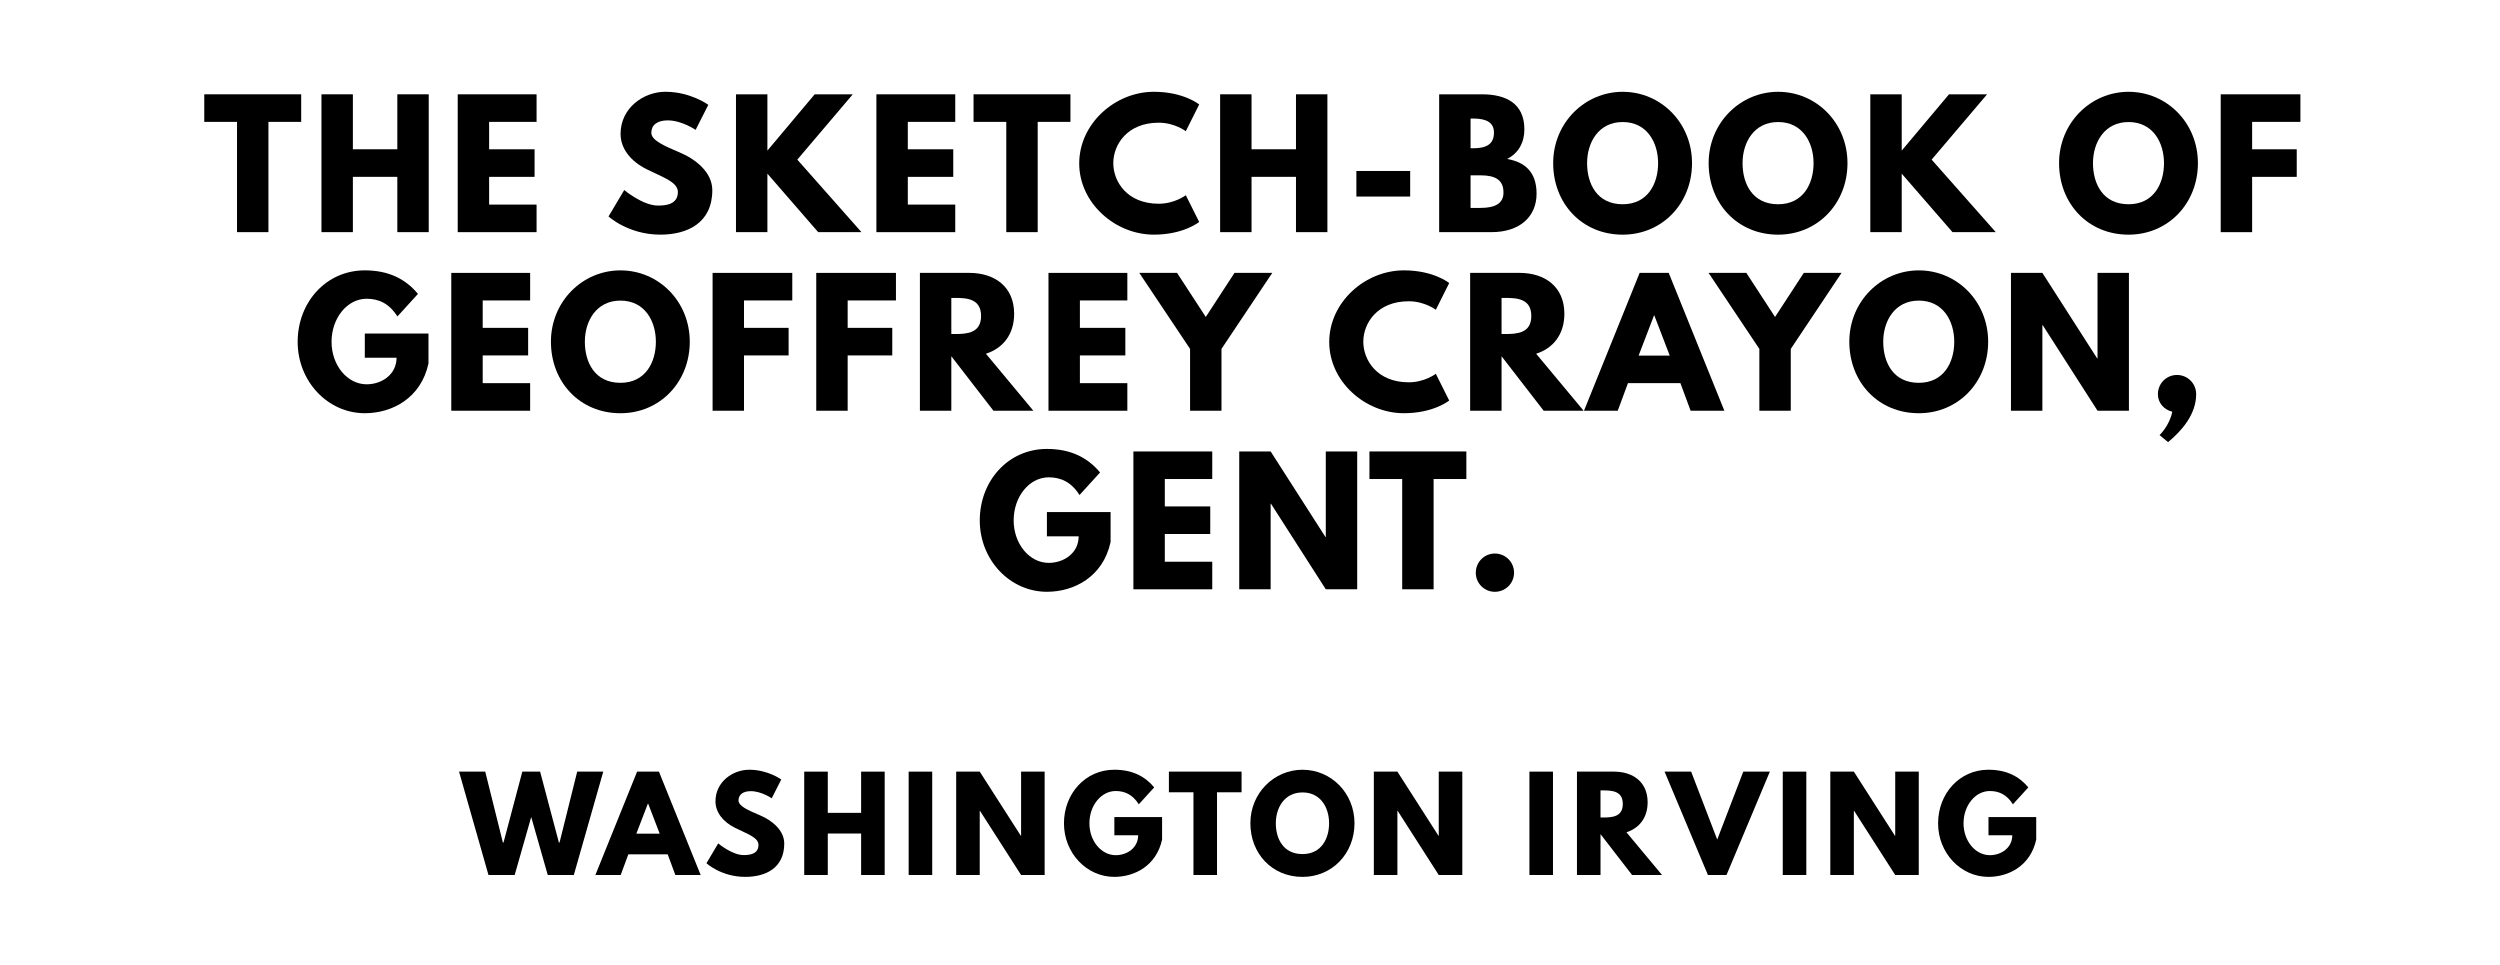
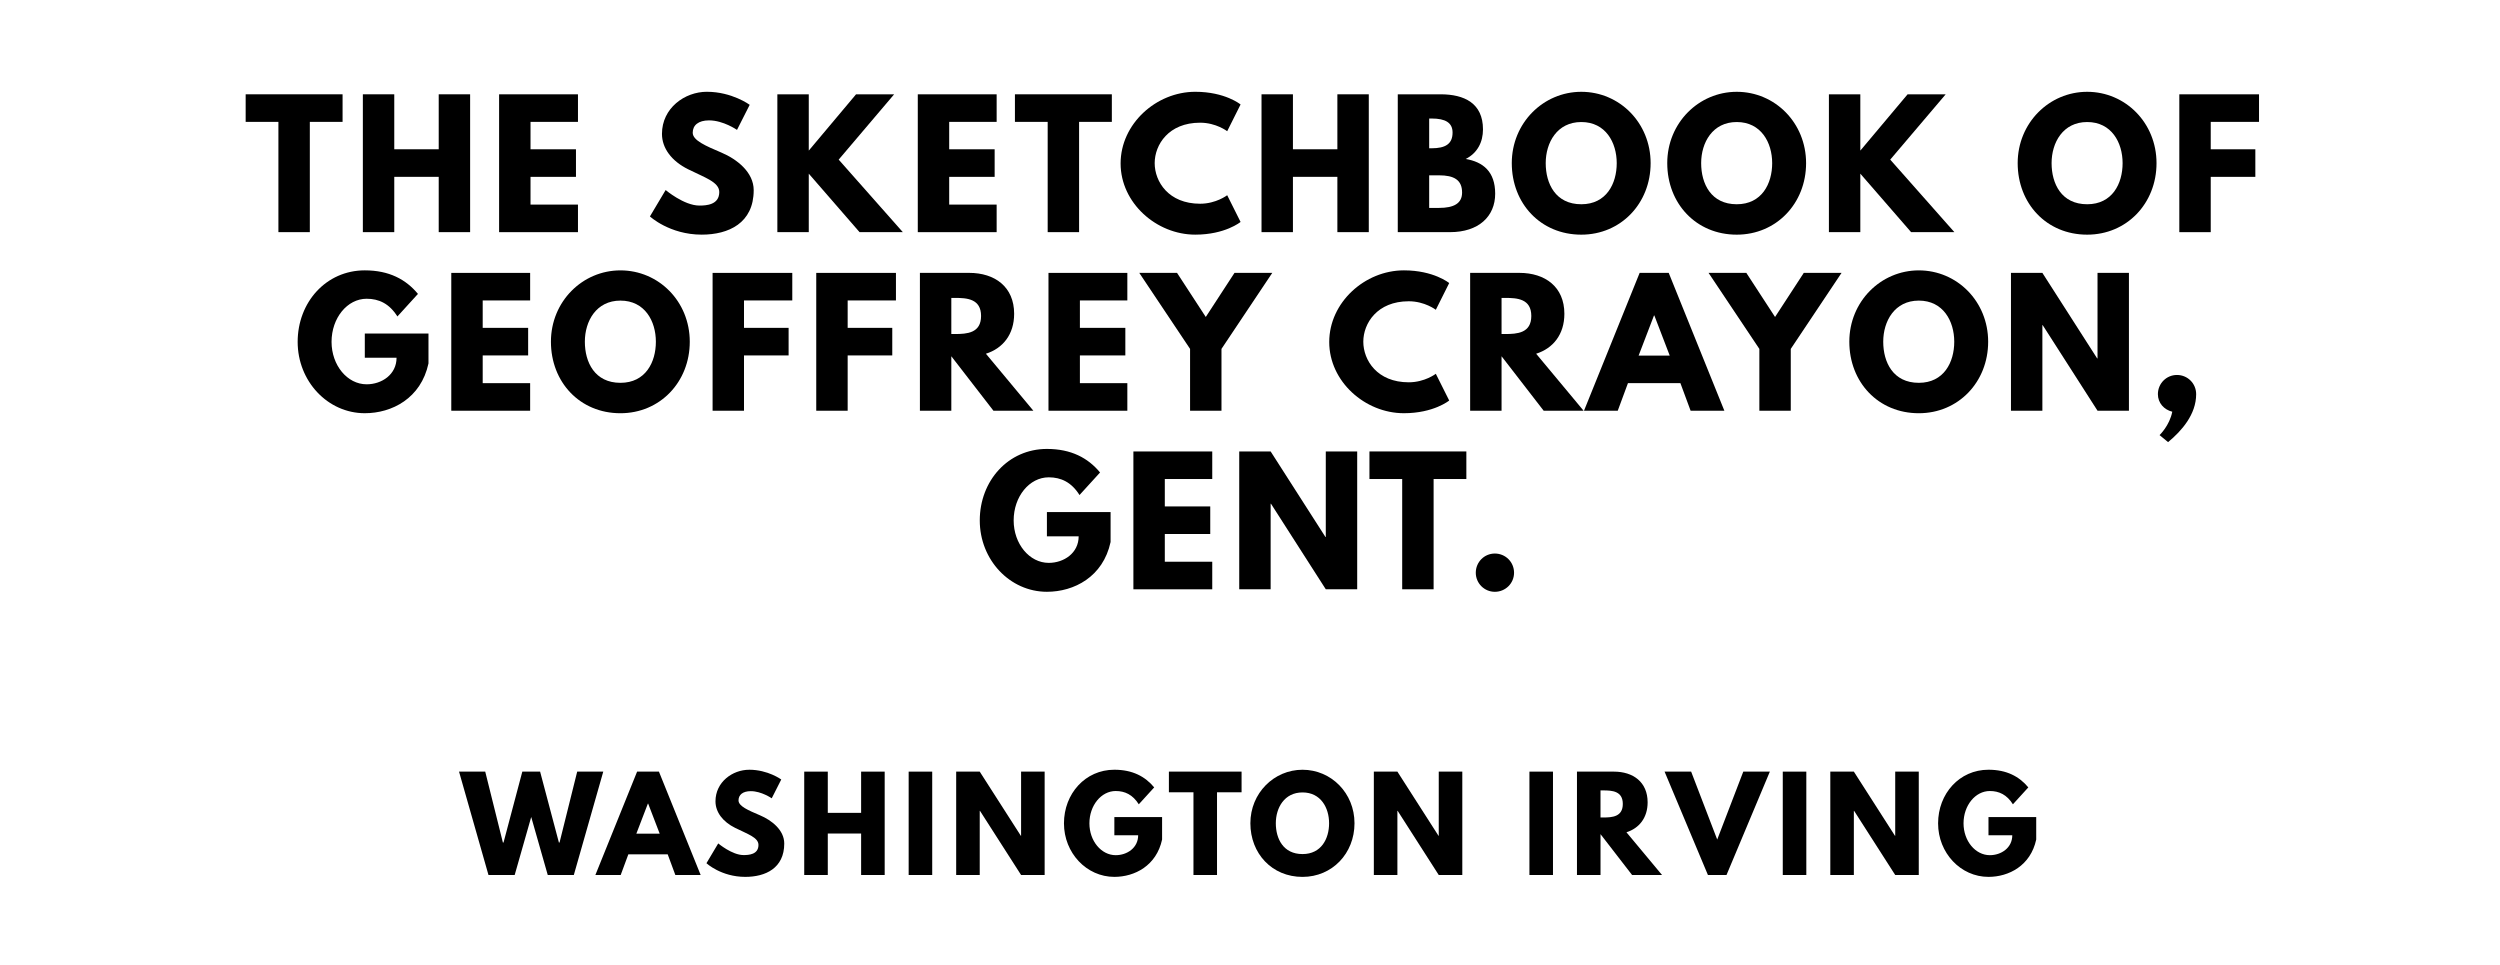
<svg xmlns="http://www.w3.org/2000/svg" version="1.1" viewBox="0 0 1400 540">
-   <g aria-label="THE SKETCH-BOOK OF">
-     <path d="M114.39,68.25l0.00-15.44l54.27,0.00l0.00,15.44l-18.34,0.00l0.00,61.75l-17.59,0.00l0.00-61.75l-18.34,0.00z" />
-     <path d="M197.61,99.03l0.00,30.97l-17.59,0.00l0.00-77.19l17.59,0.00l0.00,30.78l24.89,0.00l0.00-30.78l17.59,0.00l0.00,77.19l-17.59,0.00l0.00-30.97l-24.89,0.00z" />
-     <path d="M300.48,52.81l0.00,15.44l-26.57,0.00l0.00,15.35l25.45,0.00l0.00,15.44l-25.45,0.00l0.00,15.53l26.57,0.00l0.00,15.44l-44.16,0.00l0.00-77.19l44.16,0.00z" />
-     <path d="M372.70,51.40c14.04,0.00,23.95,7.30,23.95,7.30l-7.11,14.04s-7.67-5.33-15.63-5.33c-5.99,0.00-9.17,2.71-9.17,6.92c0.00,4.30,7.30,7.39,16.09,11.13c8.61,3.65,18.06,10.95,18.06,21.05c0.00,18.43-14.04,24.89-29.10,24.89c-18.06,0.00-29.01-10.20-29.01-10.20l8.80-14.78s10.29,8.70,18.90,8.70c3.84,0.00,11.13-0.37,11.13-7.58c0.00-5.61-8.23-8.14-17.40-12.73c-9.26-4.58-14.69-11.79-14.69-19.84c0.00-14.41,12.73-23.58,25.17-23.58z" />
-     <path d="M482.41,130.00l-24.23,0.00l-28.44-32.75l0.00,32.75l-17.59,0.00l0.00-77.19l17.59,0.00l0.00,31.53l26.48-31.53l21.33,0.00l-31.06,36.58z" />
-     <path d="M534.94,52.81l0.00,15.44l-26.57,0.00l0.00,15.35l25.45,0.00l0.00,15.44l-25.45,0.00l0.00,15.53l26.57,0.00l0.00,15.44l-44.16,0.00l0.00-77.19l44.16,0.00z" />
-     <path d="M545.18,68.25l0.00-15.44l54.27,0.00l0.00,15.44l-18.34,0.00l0.00,61.75l-17.59,0.00l0.00-61.75l-18.34,0.00z" />
-     <path d="M648.89,114.09c8.98,0.00,15.16-4.77,15.16-4.77l7.49,14.97s-8.61,7.11-25.36,7.11c-21.80,0.00-41.82-17.78-41.82-39.86c0.00-22.18,19.93-40.14,41.82-40.14c16.75,0.00,25.36,7.11,25.36,7.11l-7.49,14.97s-6.18-4.77-15.16-4.77c-17.68,0.00-25.45,12.35-25.45,22.64c0.00,10.39,7.77,22.74,25.45,22.74z" />
-     <path d="M700.86,99.03l0.00,30.97l-17.59,0.00l0.00-77.19l17.59,0.00l0.00,30.78l24.89,0.00l0.00-30.78l17.59,0.00l0.00,77.19l-17.59,0.00l0.00-30.97l-24.89,0.00z" />
-     <path d="M759.57,95.75l30.13,0.00l0.00,14.32l-30.13,0.00l0.00-14.32z" />
-     <path d="M805.93,52.81l23.95,0.00c13.29,0.00,23.77,4.96,23.77,19.65c0.00,7.11-3.09,13.19-9.64,16.56c9.64,1.68,16.47,7.02,16.47,19.46c0.00,12.73-9.26,21.52-25.26,21.52l-29.29,0.00l0.00-77.19z  M823.52,83.03l1.40,0.00c7.58,0.00,11.70-2.34,11.70-8.80c0.00-5.52-4.02-7.86-11.70-7.86l-1.40,0.00l0.00,16.65z  M823.52,116.43l5.52,0.00c8.33,0.00,12.91-2.53,12.91-8.61c0.00-7.11-4.58-9.64-12.91-9.64l-5.52,0.00l0.00,18.25z" />
-     <path d="M869.78,91.36c0.00-22.55,17.68-39.95,38.92-39.95c21.43,0.00,38.83,17.40,38.83,39.95s-16.65,40.05-38.83,40.05c-22.83,0.00-38.92-17.50-38.92-40.05z  M888.77,91.36c0.00,11.51,5.52,23.02,19.93,23.02c14.04,0.00,19.84-11.51,19.84-23.02s-6.18-23.02-19.84-23.02c-13.57,0.00-19.93,11.51-19.93,23.02z" />
-     <path d="M956.84,91.36c0.00-22.55,17.68-39.95,38.92-39.95c21.43,0.00,38.83,17.40,38.83,39.95s-16.65,40.05-38.83,40.05c-22.83,0.00-38.92-17.50-38.92-40.05z  M975.83,91.36c0.00,11.51,5.52,23.02,19.93,23.02c14.04,0.00,19.84-11.51,19.84-23.02s-6.18-23.02-19.84-23.02c-13.57,0.00-19.93,11.51-19.93,23.02z" />
-     <path d="M1117.63,130.00l-24.23,0.00l-28.44-32.75l0.00,32.75l-17.59,0.00l0.00-77.19l17.59,0.00l0.00,31.53l26.48-31.53l21.33,0.00l-31.06,36.58z" />
-     <path d="M1153.08,91.36c0.00-22.55,17.68-39.95,38.92-39.95c21.43,0.00,38.83,17.40,38.83,39.95s-16.65,40.05-38.83,40.05c-22.83,0.00-38.92-17.50-38.92-40.05z  M1172.07,91.36c0.00,11.51,5.52,23.02,19.93,23.02c14.04,0.00,19.84-11.51,19.84-23.02s-6.18-23.02-19.84-23.02c-13.57,0.00-19.93,11.51-19.93,23.02z" />
-     <path d="M1288.23,52.81l0.00,15.44l-27.04,0.00l0.00,15.35l24.98,0.00l0.00,15.44l-24.98,0.00l0.00,30.97l-17.59,0.00l0.00-77.19l44.63,0.00z" />
+   <g aria-label="THE SKETCHBOOK OF">
+     <path d="M137.57,68.25l0.00-15.44l54.27,0.00l0.00,15.44l-18.34,0.00l0.00,61.75l-17.59,0.00l0.00-61.75l-18.34,0.00z" />
+     <path d="M220.79,99.03l0.00,30.97l-17.59,0.00l0.00-77.19l17.59,0.00l0.00,30.78l24.89,0.00l0.00-30.78l17.59,0.00l0.00,77.19l-17.59,0.00l0.00-30.97l-24.89,0.00z" />
+     <path d="M323.66,52.81l0.00,15.44l-26.57,0.00l0.00,15.35l25.45,0.00l0.00,15.44l-25.45,0.00l0.00,15.53l26.57,0.00l0.00,15.44l-44.16,0.00l0.00-77.19l44.16,0.00z" />
+     <path d="M395.88,51.40c14.04,0.00,23.95,7.30,23.95,7.30l-7.11,14.04s-7.67-5.33-15.63-5.33c-5.99,0.00-9.17,2.71-9.17,6.92c0.00,4.30,7.30,7.39,16.09,11.13c8.61,3.65,18.06,10.95,18.06,21.05c0.00,18.43-14.04,24.89-29.10,24.89c-18.06,0.00-29.01-10.20-29.01-10.20l8.80-14.78s10.29,8.70,18.90,8.70c3.84,0.00,11.13-0.37,11.13-7.58c0.00-5.61-8.23-8.14-17.40-12.73c-9.26-4.58-14.69-11.79-14.69-19.84c0.00-14.41,12.73-23.58,25.17-23.58z" />
+     <path d="M505.58,130.00l-24.23,0.00l-28.44-32.75l0.00,32.75l-17.59,0.00l0.00-77.19l17.59,0.00l0.00,31.53l26.48-31.53l21.33,0.00l-31.06,36.58z" />
+     <path d="M558.12,52.81l0.00,15.44l-26.57,0.00l0.00,15.35l25.45,0.00l0.00,15.44l-25.45,0.00l0.00,15.53l26.57,0.00l0.00,15.44l-44.16,0.00l0.00-77.19l44.16,0.00z" />
+     <path d="M568.36,68.25l0.00-15.44l54.27,0.00l0.00,15.44l-18.34,0.00l0.00,61.75l-17.59,0.00l0.00-61.75l-18.34,0.00z" />
+     <path d="M672.07,114.09c8.98,0.00,15.16-4.77,15.16-4.77l7.49,14.97s-8.61,7.11-25.36,7.11c-21.80,0.00-41.82-17.78-41.82-39.86c0.00-22.18,19.93-40.14,41.82-40.14c16.75,0.00,25.36,7.11,25.36,7.11l-7.49,14.97s-6.18-4.77-15.16-4.77c-17.68,0.00-25.45,12.35-25.45,22.64c0.00,10.39,7.77,22.74,25.45,22.74z" />
+     <path d="M724.04,99.03l0.00,30.97l-17.59,0.00l0.00-77.19l17.59,0.00l0.00,30.78l24.89,0.00l0.00-30.78l17.59,0.00l0.00,77.19l-17.59,0.00l0.00-30.97l-24.89,0.00z" />
+     <path d="M782.75,52.81l23.95,0.00c13.29,0.00,23.77,4.96,23.77,19.65c0.00,7.11-3.09,13.19-9.64,16.56c9.64,1.68,16.47,7.02,16.47,19.46c0.00,12.73-9.26,21.52-25.26,21.52l-29.29,0.00l0.00-77.19z  M800.34,83.03l1.40,0.00c7.58,0.00,11.70-2.34,11.70-8.80c0.00-5.52-4.02-7.86-11.70-7.86l-1.40,0.00l0.00,16.65z  M800.34,116.43l5.52,0.00c8.33,0.00,12.91-2.53,12.91-8.61c0.00-7.11-4.58-9.64-12.91-9.64l-5.52,0.00l0.00,18.25z" />
+     <path d="M846.60,91.36c0.00-22.55,17.68-39.95,38.92-39.95c21.43,0.00,38.83,17.40,38.83,39.95s-16.65,40.05-38.83,40.05c-22.83,0.00-38.92-17.50-38.92-40.05z  M865.60,91.36c0.00,11.51,5.52,23.02,19.93,23.02c14.04,0.00,19.84-11.51,19.84-23.02s-6.18-23.02-19.84-23.02c-13.57,0.00-19.93,11.51-19.93,23.02z" />
+     <path d="M933.66,91.36c0.00-22.55,17.68-39.95,38.92-39.95c21.43,0.00,38.83,17.40,38.83,39.95s-16.65,40.05-38.83,40.05c-22.83,0.00-38.92-17.50-38.92-40.05z  M952.65,91.36c0.00,11.51,5.52,23.02,19.93,23.02c14.04,0.00,19.84-11.51,19.84-23.02s-6.18-23.02-19.84-23.02c-13.57,0.00-19.93,11.51-19.93,23.02z" />
+     <path d="M1094.45,130.00l-24.23,0.00l-28.44-32.75l0.00,32.75l-17.59,0.00l0.00-77.19l17.59,0.00l0.00,31.53l26.48-31.53l21.33,0.00l-31.06,36.58z" />
+     <path d="M1129.90,91.36c0.00-22.55,17.68-39.95,38.92-39.95c21.43,0.00,38.83,17.40,38.83,39.95s-16.65,40.05-38.83,40.05c-22.83,0.00-38.92-17.50-38.92-40.05z  M1148.89,91.36c0.00,11.51,5.52,23.02,19.93,23.02c14.04,0.00,19.84-11.51,19.84-23.02s-6.18-23.02-19.84-23.02c-13.57,0.00-19.93,11.51-19.93,23.02z" />
+     <path d="M1265.05,52.81l0.00,15.44l-27.04,0.00l0.00,15.35l24.98,0.00l0.00,15.44l-24.98,0.00l0.00,30.97l-17.59,0.00l0.00-77.19l44.63,0.00z" />
  </g>
  <g aria-label="GEOFFREY CRAYON,">
    <path d="M239.95,186.77l0.00,16.75c-4.21,19.56-20.49,27.88-35.65,27.88c-20.77,0.00-37.61-17.87-37.61-39.95c0.00-22.18,15.91-40.05,37.61-40.05c13.57,0.00,23.02,5.05,29.75,13.19l-11.51,12.63c-4.49-7.20-10.39-9.92-17.22-9.92c-10.85,0.00-19.65,10.76-19.65,24.14c0.00,13.10,8.80,23.77,19.65,23.77c8.42,0.00,16.75-5.43,16.75-14.88l-17.78,0.00l0.00-13.57l35.65,0.00z" />
    <path d="M296.88,152.81l0.00,15.44l-26.57,0.00l0.00,15.35l25.45,0.00l0.00,15.44l-25.45,0.00l0.00,15.53l26.57,0.00l0.00,15.44l-44.16,0.00l0.00-77.19l44.16,0.00z" />
    <path d="M308.52,191.36c0.00-22.55,17.68-39.95,38.92-39.95c21.43,0.00,38.83,17.40,38.83,39.95s-16.65,40.05-38.83,40.05c-22.83,0.00-38.92-17.50-38.92-40.05z  M327.52,191.36c0.00,11.51,5.52,23.02,19.93,23.02c14.04,0.00,19.84-11.51,19.84-23.02s-6.18-23.02-19.84-23.02c-13.57,0.00-19.93,11.51-19.93,23.02z" />
    <path d="M443.68,152.81l0.00,15.44l-27.04,0.00l0.00,15.35l24.98,0.00l0.00,15.44l-24.98,0.00l0.00,30.97l-17.59,0.00l0.00-77.19l44.63,0.00z" />
    <path d="M501.73,152.81l0.00,15.44l-27.04,0.00l0.00,15.35l24.98,0.00l0.00,15.44l-24.98,0.00l0.00,30.97l-17.59,0.00l0.00-77.19l44.63,0.00z" />
    <path d="M515.15,152.81l27.60,0.00c14.32,0.00,25.17,7.77,25.17,22.92c0.00,11.60-6.36,19.37-15.81,22.36l26.57,31.91l-22.36,0.00l-23.58-30.50l0.00,30.50l-17.59,0.00l0.00-77.19z  M532.74,187.05l2.06,0.00c6.64,0.00,14.60-0.47,14.60-10.11s-7.95-10.11-14.60-10.11l-2.06,0.00l0.00,20.21z" />
    <path d="M631.31,152.81l0.00,15.44l-26.57,0.00l0.00,15.35l25.45,0.00l0.00,15.44l-25.45,0.00l0.00,15.53l26.57,0.00l0.00,15.44l-44.16,0.00l0.00-77.19l44.16,0.00z" />
    <path d="M637.99,152.81l21.15,0.00l16.09,24.70l16.09-24.70l21.15,0.00l-28.44,42.57l0.00,34.62l-17.59,0.00l0.00-34.62z" />
    <path d="M788.90,214.09c8.98,0.00,15.16-4.77,15.16-4.77l7.49,14.97s-8.61,7.11-25.36,7.11c-21.80,0.00-41.82-17.78-41.82-39.86c0.00-22.18,19.93-40.14,41.82-40.14c16.75,0.00,25.36,7.11,25.36,7.11l-7.49,14.97s-6.18-4.77-15.16-4.77c-17.68,0.00-25.45,12.35-25.45,22.64c0.00,10.39,7.77,22.74,25.45,22.74z" />
    <path d="M823.28,152.81l27.60,0.00c14.32,0.00,25.17,7.77,25.17,22.92c0.00,11.60-6.36,19.37-15.81,22.36l26.57,31.91l-22.36,0.00l-23.58-30.50l0.00,30.50l-17.59,0.00l0.00-77.19z  M840.87,187.05l2.06,0.00c6.64,0.00,14.60-0.47,14.60-10.11s-7.95-10.11-14.60-10.11l-2.06,0.00l0.00,20.21z" />
    <path d="M934.48,152.81l31.16,77.19l-18.90,0.00l-5.71-15.44l-29.38,0.00l-5.71,15.44l-18.90,0.00l31.16-77.19l16.28,0.00z  M935.04,199.12l-8.61-22.46l-0.19,0.00l-8.61,22.46l17.40,0.00z" />
    <path d="M956.79,152.81l21.15,0.00l16.09,24.70l16.09-24.70l21.15,0.00l-28.44,42.57l0.00,34.62l-17.59,0.00l0.00-34.62z" />
    <path d="M1035.62,191.36c0.00-22.55,17.68-39.95,38.92-39.95c21.43,0.00,38.83,17.40,38.83,39.95s-16.65,40.05-38.83,40.05c-22.83,0.00-38.92-17.50-38.92-40.05z  M1054.61,191.36c0.00,11.51,5.52,23.02,19.93,23.02c14.04,0.00,19.84-11.51,19.84-23.02s-6.18-23.02-19.84-23.02c-13.57,0.00-19.93,11.51-19.93,23.02z" />
    <path d="M1143.73,182.09l0.00,47.91l-17.59,0.00l0.00-77.19l17.59,0.00l30.69,47.91l0.19,0.00l0.00-47.91l17.59,0.00l0.00,77.19l-17.59,0.00l-30.69-47.91l-0.19,0.00z" />
    <path d="M1219.09,209.98c5.99,0.00,10.76,4.77,10.76,10.76c0.00,11.32-8.05,20.49-15.72,26.85l-4.77-3.93s5.61-5.33,7.11-13.10c-4.58-1.12-8.05-4.87-8.05-9.82c0.00-5.99,4.77-10.76,10.67-10.76z" />
  </g>
  <g aria-label="GENT.">
    <path d="M621.93,286.77l0.00,16.75c-4.21,19.56-20.49,27.88-35.65,27.88c-20.77,0.00-37.61-17.87-37.61-39.95c0.00-22.18,15.91-40.05,37.61-40.05c13.57,0.00,23.02,5.05,29.75,13.19l-11.51,12.63c-4.49-7.20-10.39-9.92-17.22-9.92c-10.85,0.00-19.65,10.76-19.65,24.14c0.00,13.10,8.80,23.77,19.65,23.77c8.42,0.00,16.75-5.43,16.75-14.88l-17.78,0.00l0.00-13.57l35.65,0.00z" />
    <path d="M678.86,252.81l0.00,15.44l-26.57,0.00l0.00,15.35l25.45,0.00l0.00,15.44l-25.45,0.00l0.00,15.53l26.57,0.00l0.00,15.44l-44.16,0.00l0.00-77.19l44.16,0.00z" />
    <path d="M711.56,282.09l0.00,47.91l-17.59,0.00l0.00-77.19l17.59,0.00l30.69,47.91l0.19,0.00l0.00-47.91l17.59,0.00l0.00,77.19l-17.59,0.00l-30.69-47.91l-0.19,0.00z" />
    <path d="M766.89,268.25l0.00-15.44l54.27,0.00l0.00,15.44l-18.34,0.00l0.00,61.75l-17.59,0.00l0.00-61.75l-18.34,0.00z" />
    <path d="M837.11,309.98c5.99,0.00,10.76,4.77,10.76,10.76c0.00,5.89-4.77,10.67-10.76,10.67c-5.89,0.00-10.67-4.77-10.67-10.67c0.00-5.99,4.77-10.76,10.67-10.76z" />
  </g>
  <g aria-label="WASHINGTON IRVING">
    <path d="M306.74,490.00l-9.26-32.49l-9.26,32.49l-14.67,0.00l-16.49-57.89l14.67,0.00l9.89,39.72l0.35,0.00l10.53-39.72l9.96,0.00l10.53,39.72l0.35,0.00l9.89-39.72l14.60,0.00l-16.49,57.89l-14.60,0.00z" />
    <path d="M369.00,432.11l23.37,57.89l-14.18,0.00l-4.28-11.58l-22.04,0.00l-4.28,11.58l-14.18,0.00l23.37-57.89l12.21,0.00z  M369.42,466.84l-6.46-16.84l-0.14,0.00l-6.46,16.84l13.05,0.00z" />
    <path d="M419.54,431.05c10.53,0.00,17.96,5.47,17.96,5.47l-5.33,10.53s-5.75-4.00-11.72-4.00c-4.49,0.00-6.88,2.04-6.88,5.19c0.00,3.23,5.47,5.54,12.07,8.35c6.46,2.74,13.54,8.21,13.54,15.79c0.00,13.82-10.53,18.67-21.82,18.67c-13.54,0.00-21.75-7.65-21.75-7.65l6.60-11.09s7.72,6.53,14.18,6.53c2.88,0.00,8.35-0.28,8.35-5.68c0.00-4.21-6.18-6.11-13.05-9.54c-6.95-3.44-11.02-8.84-11.02-14.88c0.00-10.81,9.54-17.68,18.88-17.68z" />
    <path d="M463.56,466.77l0.00,23.23l-13.19,0.00l0.00-57.89l13.19,0.00l0.00,23.09l18.67,0.00l0.00-23.09l13.19,0.00l0.00,57.89l-13.19,0.00l0.00-23.23l-18.67,0.00z" />
    <path d="M522.04,432.11l0.00,57.89l-13.19,0.00l0.00-57.89l13.19,0.00z" />
    <path d="M548.65,454.07l0.00,35.93l-13.19,0.00l0.00-57.89l13.19,0.00l23.02,35.93l0.14,0.00l0.00-35.93l13.19,0.00l0.00,57.89l-13.19,0.00l-23.02-35.93l-0.14,0.00z" />
    <path d="M650.77,457.58l0.00,12.56c-3.16,14.67-15.37,20.91-26.74,20.91c-15.58,0.00-28.21-13.40-28.21-29.96c0.00-16.63,11.93-30.04,28.21-30.04c10.18,0.00,17.26,3.79,22.32,9.89l-8.63,9.47c-3.37-5.40-7.79-7.44-12.91-7.44c-8.14,0.00-14.74,8.07-14.74,18.11c0.00,9.82,6.60,17.82,14.74,17.82c6.32,0.00,12.56-4.07,12.56-11.16l-13.33,0.00l0.00-10.18l26.74,0.00z" />
    <path d="M654.58,443.68l0.00-11.58l40.70,0.00l0.00,11.58l-13.75,0.00l0.00,46.32l-13.19,0.00l0.00-46.32l-13.75,0.00z" />
    <path d="M700.21,461.02c0.00-16.91,13.26-29.96,29.19-29.96c16.07,0.00,29.12,13.05,29.12,29.96s-12.49,30.04-29.12,30.04c-17.12,0.00-29.19-13.12-29.19-30.04z  M714.46,461.02c0.00,8.63,4.14,17.26,14.95,17.26c10.53,0.00,14.88-8.63,14.88-17.26s-4.63-17.26-14.88-17.26c-10.18,0.00-14.95,8.63-14.95,17.26z" />
    <path d="M782.54,454.07l0.00,35.93l-13.19,0.00l0.00-57.89l13.19,0.00l23.02,35.93l0.14,0.00l0.00-35.93l13.19,0.00l0.00,57.89l-13.19,0.00l-23.02-35.93l-0.14,0.00z" />
    <path d="M869.67,432.11l0.00,57.89l-13.19,0.00l0.00-57.89l13.19,0.00z" />
    <path d="M883.09,432.11l20.70,0.00c10.74,0.00,18.88,5.82,18.88,17.19c0.00,8.70-4.77,14.53-11.86,16.77l19.93,23.93l-16.77,0.00l-17.68-22.88l0.00,22.88l-13.19,0.00l0.00-57.89z  M896.28,457.79l1.54,0.00c4.98,0.00,10.95-0.35,10.95-7.58s-5.96-7.58-10.95-7.58l-1.54,0.00l0.00,15.16z" />
    <path d="M956.44,490.00l-24.28-57.89l14.88,0.00l14.60,38.04l14.60-38.04l14.88,0.00l-24.28,57.89l-10.39,0.00z" />
    <path d="M1011.54,432.11l0.00,57.89l-13.19,0.00l0.00-57.89l13.19,0.00z" />
    <path d="M1038.16,454.07l0.00,35.93l-13.19,0.00l0.00-57.89l13.19,0.00l23.02,35.93l0.14,0.00l0.00-35.93l13.19,0.00l0.00,57.89l-13.19,0.00l-23.02-35.93l-0.14,0.00z" />
    <path d="M1140.28,457.58l0.00,12.56c-3.16,14.67-15.37,20.91-26.74,20.91c-15.58,0.00-28.21-13.40-28.21-29.96c0.00-16.63,11.93-30.04,28.21-30.04c10.18,0.00,17.26,3.79,22.32,9.89l-8.63,9.47c-3.37-5.40-7.79-7.44-12.91-7.44c-8.14,0.00-14.74,8.07-14.74,18.11c0.00,9.82,6.60,17.82,14.74,17.82c6.32,0.00,12.56-4.07,12.56-11.16l-13.33,0.00l0.00-10.18l26.74,0.00z" />
  </g>
</svg>
